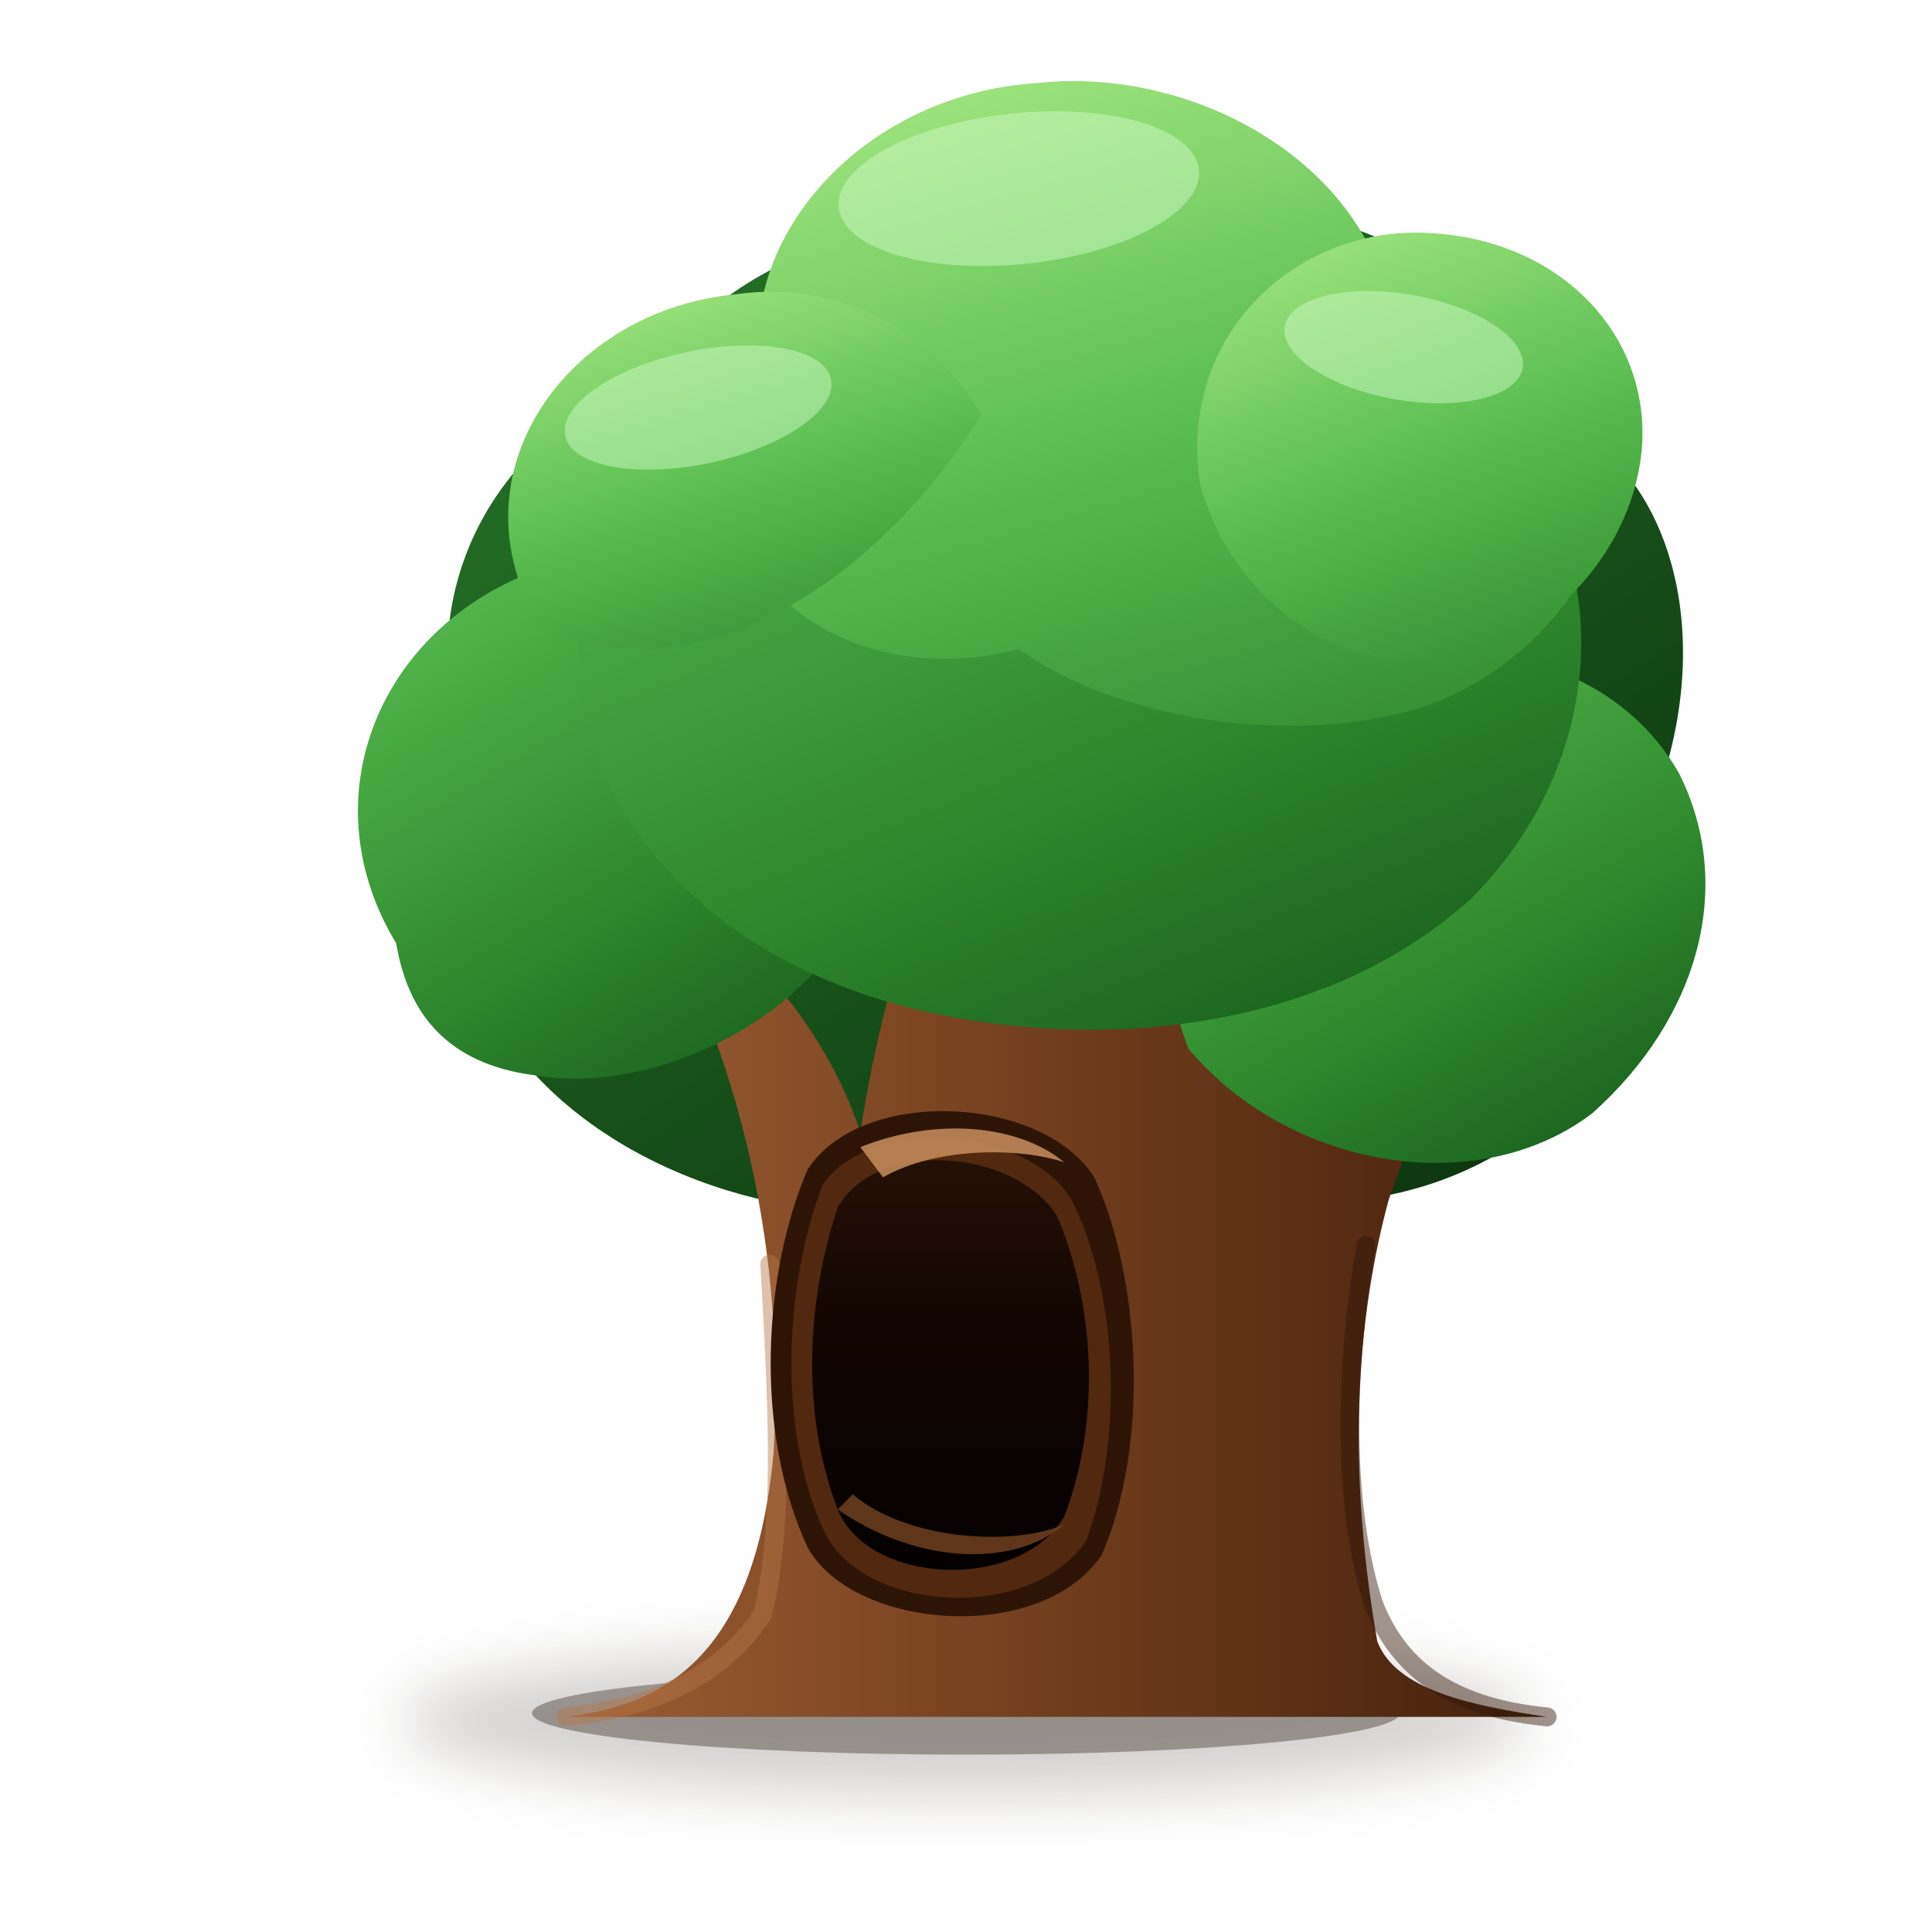
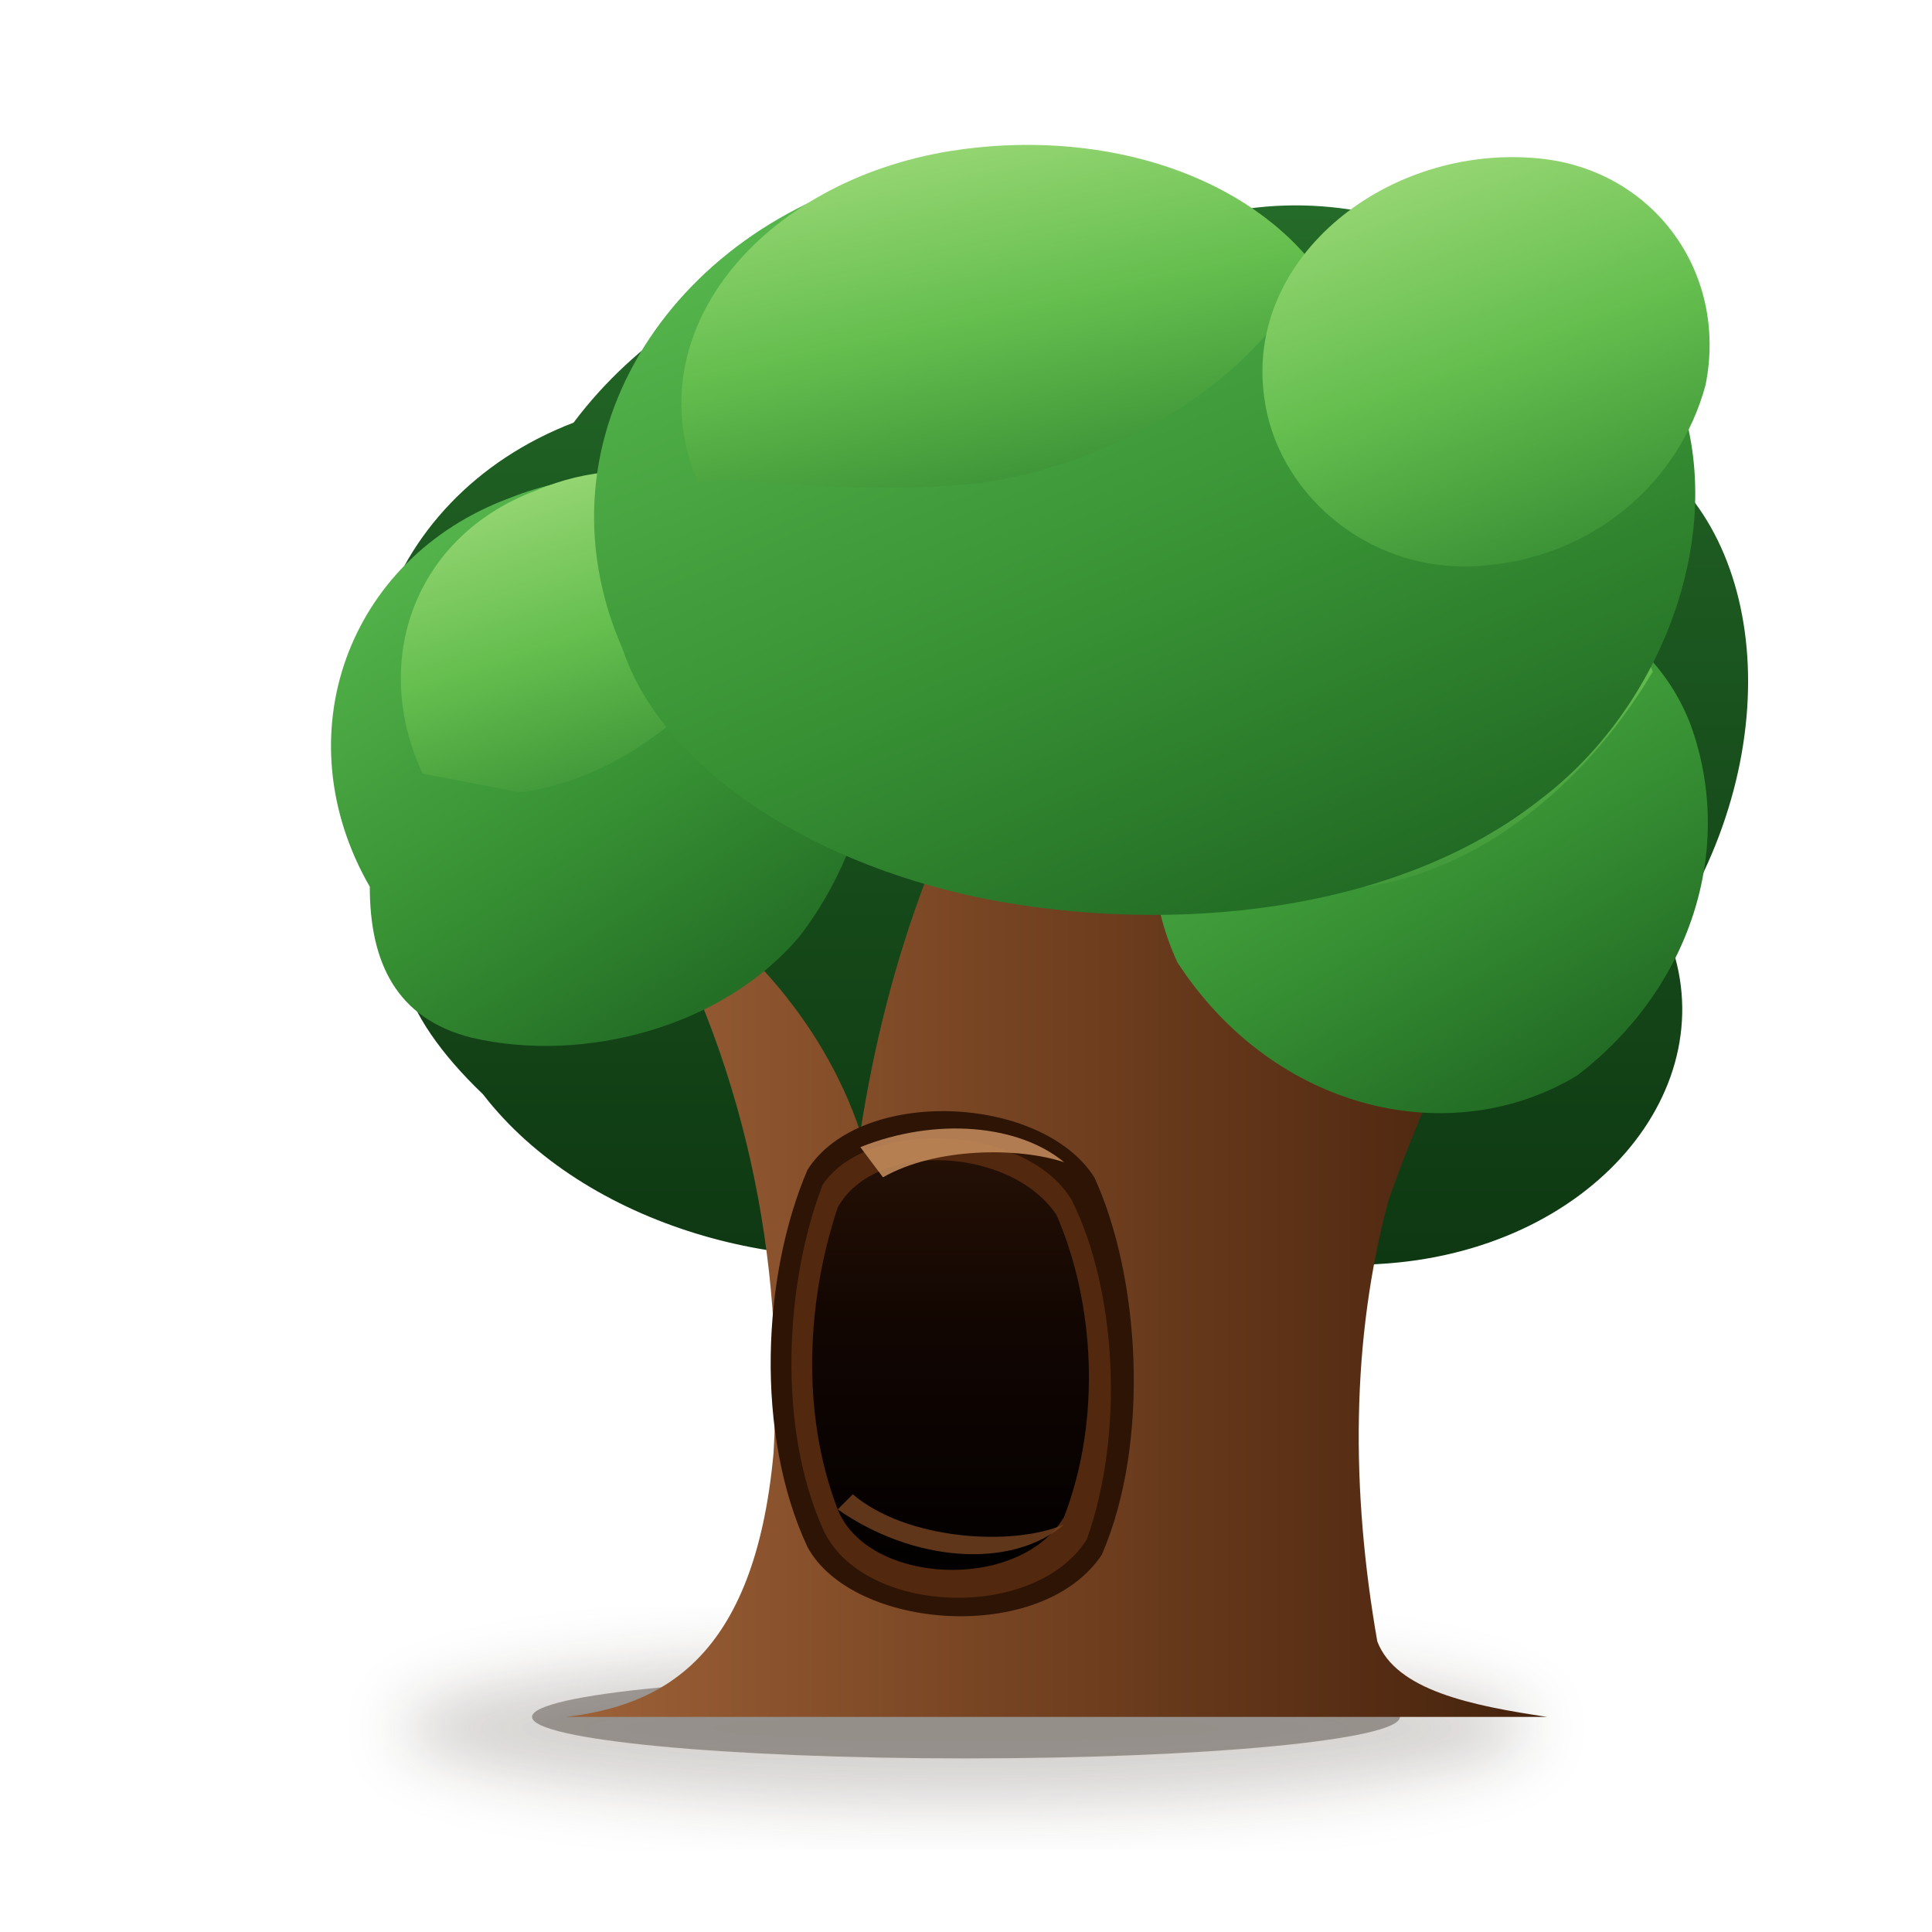
<svg xmlns="http://www.w3.org/2000/svg" viewBox="0 0 512 512">
  <defs>
-     <filter id="shadow-hollow" x="-30%" y="-30%" width="160%" height="160%">
+     <filter id="sh-hollow" x="-30%" y="-30%" width="160%" height="160%">
      <feGaussianBlur stdDeviation="8" />
    </filter>
-     <linearGradient id="hollow-trunk" x1="0" y1="0" x2="1" y2="0">
-       <stop offset="0%" stop-color="#9C5E35" />
-       <stop offset="35%" stop-color="#7B4522" />
-       <stop offset="70%" stop-color="#5B2F14" />
-       <stop offset="100%" stop-color="#3E1D09" />
+     <linearGradient id="h-bark" x1="0" y1="0" x2="1" y2="0">
+       <stop offset="0%" stop-color="#9E6238" />
+       <stop offset="35%" stop-color="#7C4825" />
+       <stop offset="70%" stop-color="#5C3116" />
+       <stop offset="100%" stop-color="#3E1E0A" />
    </linearGradient>
    <linearGradient id="cavity-depth" x1="0.5" y1="0" x2="0.5" y2="1">
      <stop offset="0%" stop-color="#241005" />
      <stop offset="40%" stop-color="#120602" />
-       <stop offset="100%" stop-color="#040101" />
+       <stop offset="100%" stop-color="#020000" />
    </linearGradient>
-     <linearGradient id="hollow-sun" x1="0.3" y1="0" x2="0.7" y2="1">
-       <stop offset="0%" stop-color="#9CE27C" />
-       <stop offset="50%" stop-color="#5CC052" />
-       <stop offset="100%" stop-color="#369234" />
+     <linearGradient id="h-fol-back" x1="0" y1="0" x2="0" y2="1">
+       <stop offset="0%" stop-color="#246A28" />
+       <stop offset="100%" stop-color="#0E3812" />
    </linearGradient>
-     <linearGradient id="hollow-mid" x1="0.2" y1="0" x2="0.8" y2="1">
-       <stop offset="0%" stop-color="#56BA4E" />
-       <stop offset="55%" stop-color="#328E30" />
-       <stop offset="100%" stop-color="#1A601E" />
+     <linearGradient id="h-fol-mid" x1="0.2" y1="0" x2="0.8" y2="1">
+       <stop offset="0%" stop-color="#58B84E" />
+       <stop offset="55%" stop-color="#389234" />
+       <stop offset="100%" stop-color="#1E6422" />
    </linearGradient>
-     <linearGradient id="hollow-dark" x1="0.1" y1="0" x2="0.9" y2="1">
-       <stop offset="0%" stop-color="#267428" />
-       <stop offset="60%" stop-color="#164E18" />
-       <stop offset="100%" stop-color="#0C340E" />
+     <linearGradient id="h-fol-sun" x1="0.3" y1="0" x2="0.7" y2="1">
+       <stop offset="0%" stop-color="#9AD876" />
+       <stop offset="50%" stop-color="#64BE4E" />
+       <stop offset="100%" stop-color="#388E34" />
    </linearGradient>
  </defs>
-   <ellipse cx="256" cy="456" rx="150" ry="20" fill="#2E2015" opacity="0.20" filter="url(#shadow-hollow)" />
-   <ellipse cx="256" cy="454" rx="115" ry="11" fill="#1C120A" opacity="0.35" />
-   <path d="M135 220 C100 175 125 115 172 102 C192 65 248 50 292 65 C330 42 395 62 410 110 C448 125 458 182 430 230 C445 270 410 312 360 318 C325 322 288 310 258 318 C220 328 170 315 142 285 C118 260 118 235 135 220 Z" fill="url(#hollow-dark)" />
+   <ellipse cx="256" cy="458" rx="150" ry="20" fill="#2E2015" opacity="0.20" filter="url(#sh-hollow)" />
+   <ellipse cx="256" cy="455" rx="115" ry="11" fill="#1C120A" opacity="0.35" />
+   <path d="M115 240 C80 190 100 132 152 112 C185 68 250 50 302 65 C345 40 415 60 432 118 C468 138 475 198 442 248 C458 288 422 332 365 335 C325 338 285 322 252 330 C210 340 155 325 128 290 C105 268 100 248 115 240 Z" fill="url(#h-fol-back)" />
  <g>
-     <path d="M150 455 C175 452 200 440 205 385 C208 335 198 280 168 230 C195 245 218 270 228 300 C235 255 250 210 282 165 C295 142 310 125 328 110 C315 138 312 168 315 200 C320 235 332 260 348 282 C368 252 395 230 428 212 C402 242 382 278 368 318 C358 355 358 395 365 435 C370 448 390 452 410 455 L150 455 Z" fill="url(#hollow-trunk)" />
-     <path d="M150 455 C170 453 190 446 202 428 C208 405 206 370 204 335" fill="none" stroke="#B57648" stroke-width="5" stroke-linecap="round" opacity="0.45" />
-     <path d="M410 455 C390 453 372 446 364 425 C356 400 356 365 362 330" fill="none" stroke="#2E1405" stroke-width="5" stroke-linecap="round" opacity="0.45" />
+     <path d="M150 455 C175 452 200 440 205 385 C208 335 198 280 168 230            C195 245 218 270 228 300 C235 255 250 210 282 165 C295 142 310 125 328 110            C315 138 312 168 315 200 C320 235 332 260 348 282 C368 252 395 230 428 212            C402 242 382 278 368 318 C358 355 358 395 365 435 C370 448 390 452 410 455 L150 455 Z" fill="url(#h-bark)" />
    <path d="M214 310 C202 338 200 380 214 410 C226 432 276 436 292 412 C305 382 302 338 290 312 C276 290 228 288 214 310 Z" fill="#2E1405" />
    <path d="M218 314 C208 340 206 378 218 405 C228 428 274 430 288 408 C298 380 296 342 284 318 C272 298 230 296 218 314 Z" fill="#52280E" />
    <path d="M222 320 C214 344 212 374 222 400 C230 420 270 422 282 402 C292 376 290 345 280 322 C268 304 232 302 222 320 Z" fill="url(#cavity-depth)" />
    <path d="M228 304 C248 296 270 298 282 308 C270 304 248 304 234 312 Z" fill="#C88E5E" opacity="0.85" />
    <path d="M222 400 C242 414 268 416 282 404 C268 410 240 408 226 396 Z" fill="#754320" opacity="0.8" />
  </g>
-   <g fill="url(#hollow-mid)">
-     <path d="M105 250 C82 212 100 168 140 152 C170 140 205 150 222 170 C236 190 238 220 225 245 C210 272 172 290 142 285 C118 282 108 268 105 250 Z" />
-     <path d="M315 278 C300 240 318 198 355 180 C388 165 428 175 445 205 C460 235 450 270 422 295 C392 318 342 310 315 278 Z" />
-     <path d="M160 205 C138 152 172 95 228 85 C260 78 298 90 320 112 C350 92 392 98 410 132 C428 168 418 210 390 238 C355 270 302 278 255 270 C208 262 175 238 160 205 Z" />
+   <g>
+     <path d="M98 235 C75 195 92 148 135 132 C170 118 210 130 225 158 C238 185 232 222 212 248 C192 272 155 282 125 275 C105 270 98 255 98 235 Z" fill="url(#h-fol-mid)" />
+     <path d="M112 205 C98 175 110 142 142 130 C170 118 200 128 212 150 C195 178 172 205 138 210 L112 205 Z" fill="url(#h-fol-sun)" />
  </g>
-   <g fill="url(#hollow-sun)">
-     <path d="M205 112 C188 70 225 25 275 22 C312 18 352 38 365 70 C390 65 422 82 428 115 C432 145 408 178 375 188 C340 198 295 190 270 172 C232 182 196 162 194 130 C192 122 198 115 205 112 Z" />
-     <path d="M140 160 C122 122 152 82 195 78 C222 74 248 88 260 110 C240 142 208 170 172 172 C152 172 142 168 140 160 Z" />
-     <path d="M318 128 C312 88 345 58 382 62 C415 65 438 90 435 120 C432 148 408 172 382 175 C350 178 325 155 318 128 Z" />
+   <g>
+     <path d="M312 255 C295 218 312 172 355 158 C392 145 435 158 448 192 C460 225 448 262 418 285 C385 305 338 295 312 255 Z" fill="url(#h-fol-mid)" />
+     <path d="M330 228 C318 198 332 168 368 155 C398 145 430 155 438 178 C422 205 395 230 362 235 L330 228 Z" fill="url(#h-fol-sun)" />
  </g>
-   <g fill="#D8FCD0" opacity="0.45">
-     <ellipse cx="270" cy="50" rx="48" ry="20" transform="rotate(-6 270 50)" />
-     <ellipse cx="185" cy="108" rx="36" ry="15" transform="rotate(-12 185 108)" />
-     <ellipse cx="372" cy="92" rx="32" ry="14" transform="rotate(10 372 92)" />
+   <g>
+     <path d="M165 172 C140 115 180 58 240 45 C278 38 320 50 345 75 C380 55 430 68 445 105 C458 142 440 188 408 212 C370 242 310 248 260 238 C212 228 175 202 165 172 Z" fill="url(#h-fol-mid)" />
+     <path d="M185 128 C168 88 202 48 252 40 C290 34 328 45 348 70 C335 98 300 122 260 128 C222 132 192 125 185 128 Z" fill="url(#h-fol-sun)" />
+     <path d="M335 105 C330 68 368 38 408 42 C438 45 458 72 452 102 C445 128 422 148 392 150 C362 152 338 130 335 105 Z" fill="url(#h-fol-sun)" />
  </g>
</svg>
